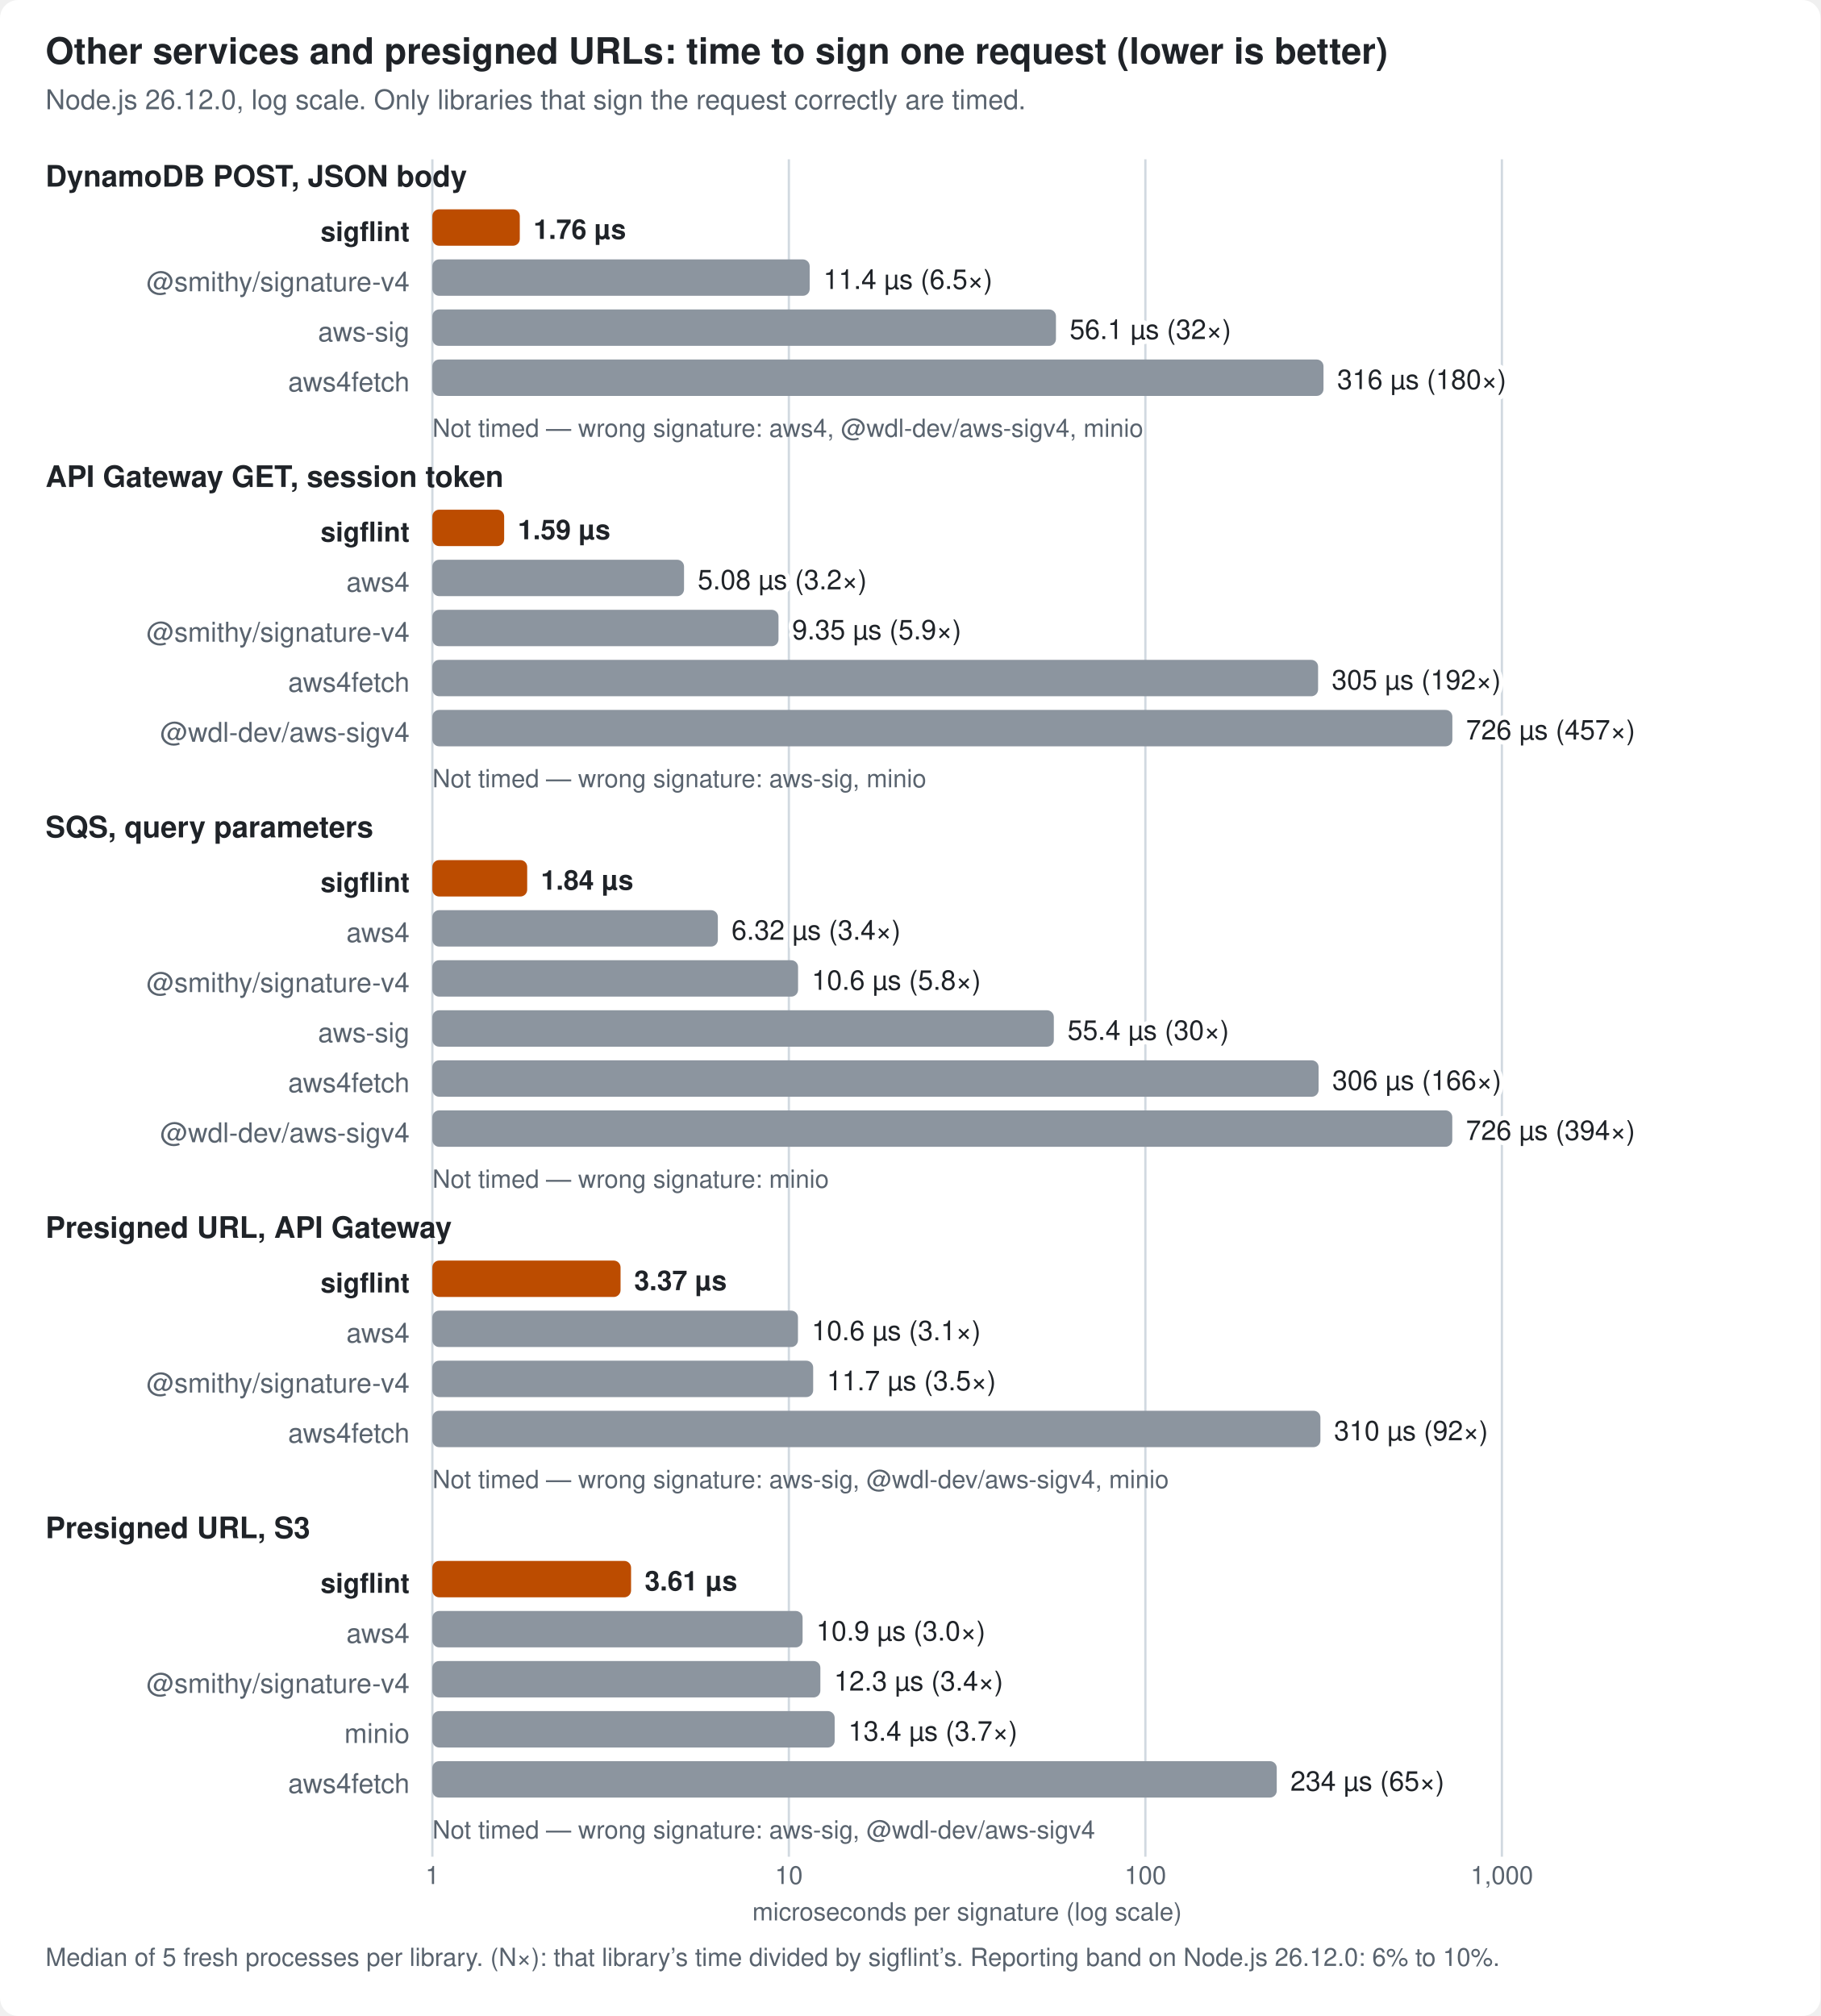
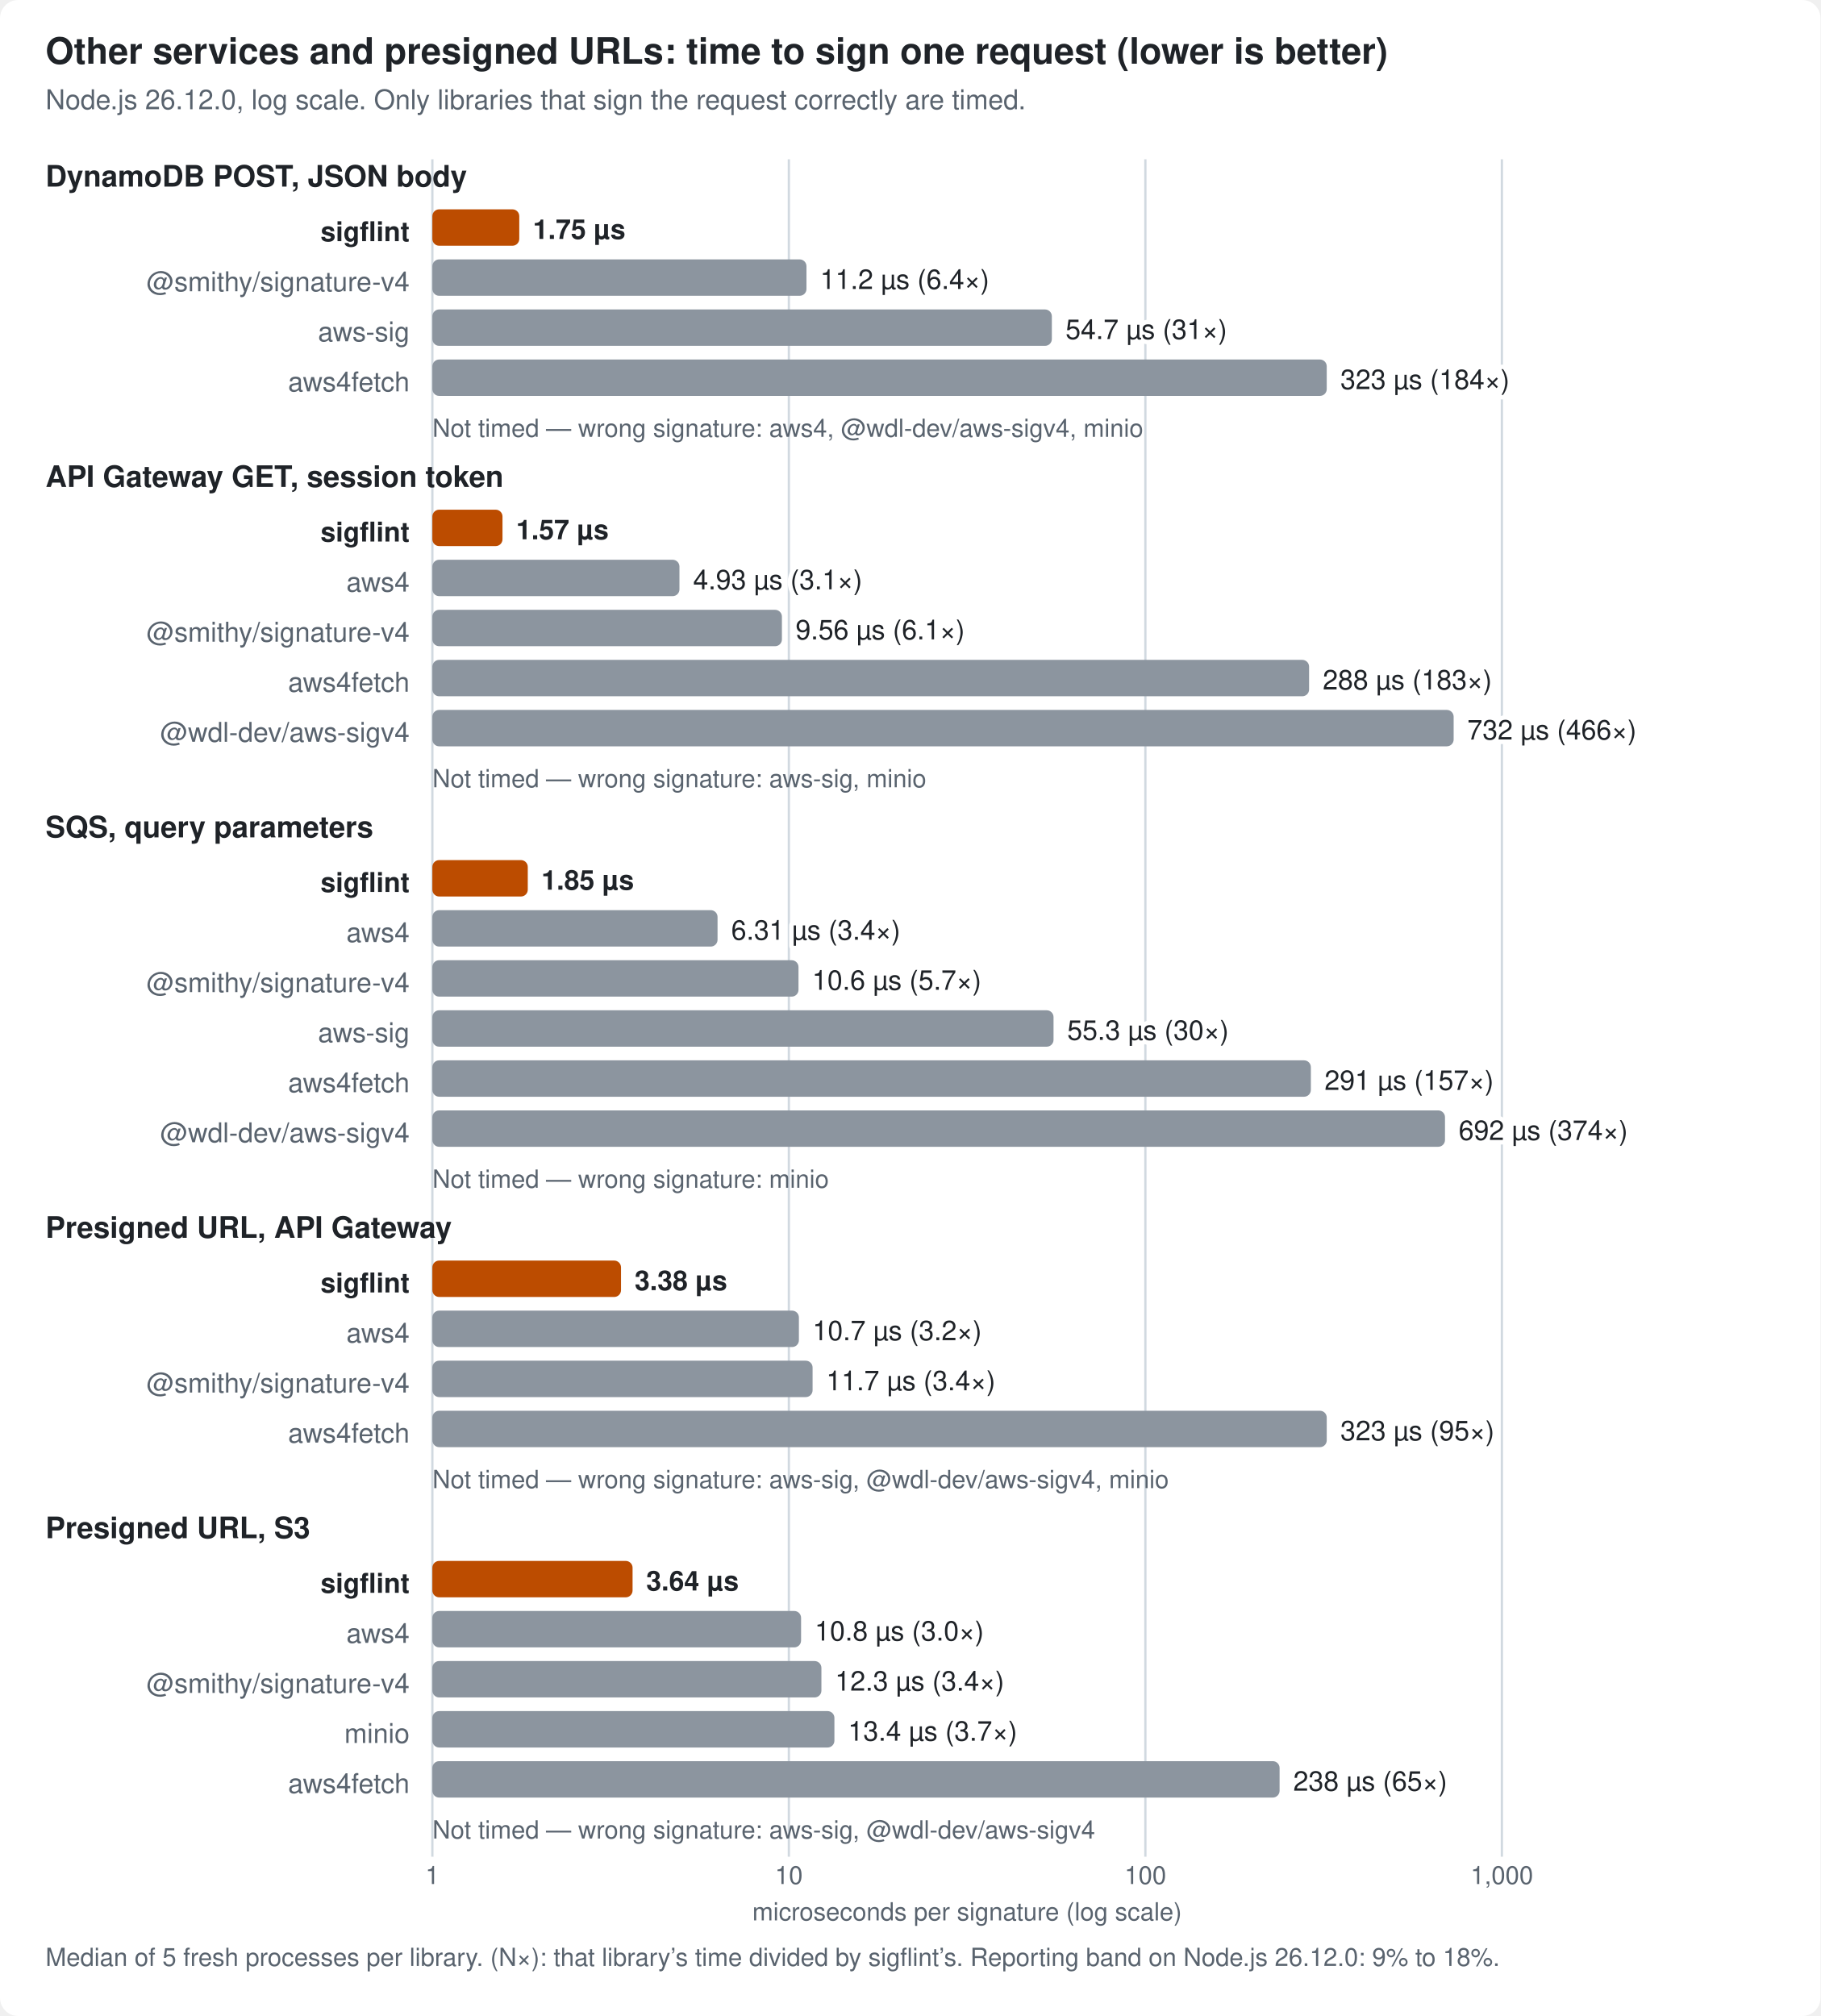
<svg xmlns="http://www.w3.org/2000/svg" width="800" height="886" viewBox="0 0 800 886" role="img" aria-labelledby="t d" font-family="-apple-system,BlinkMacSystemFont,'Segoe UI',Helvetica,Arial,sans-serif">
  <rect width="800" height="886" rx="8" fill="#ffffff" />
  <text x="20" y="28" font-size="16" fill="#1f2328" text-anchor="start" font-weight="600">Other services and presigned URLs: time to sign one request (lower is better)</text>
  <text x="20" y="48" font-size="12" fill="#59636e" text-anchor="start" font-weight="400">Node.js 26.12.0, log scale. Only libraries that sign the request correctly are timed.</text>
  <line x1="190" y1="70" x2="190" y2="816" stroke="#d1d9e0" />
  <text x="190" y="828" font-size="11" fill="#59636e" text-anchor="middle" font-weight="400">1</text>
  <line x1="346.667" y1="70" x2="346.667" y2="816" stroke="#d1d9e0" />
  <text x="346.667" y="828" font-size="11" fill="#59636e" text-anchor="middle" font-weight="400">10</text>
  <line x1="503.333" y1="70" x2="503.333" y2="816" stroke="#d1d9e0" />
  <text x="503.333" y="828" font-size="11" fill="#59636e" text-anchor="middle" font-weight="400">100</text>
  <line x1="660" y1="70" x2="660" y2="816" stroke="#d1d9e0" />
  <text x="660" y="828" font-size="11" fill="#59636e" text-anchor="middle" font-weight="400">1,000</text>
  <text x="20" y="82" font-size="13" fill="#1f2328" text-anchor="start" font-weight="600">DynamoDB POST, JSON body</text>
  <text x="180" y="106" font-size="12" fill="#1f2328" text-anchor="end" font-weight="700">sigflint</text>
-   <rect x="190" y="92" width="38.425" height="16" rx="3" fill="#bc4c00" />
-   <text x="234.425" y="105" font-size="12" fill="#1f2328" text-anchor="start" font-weight="700" stroke="#ffffff" stroke-width="4" stroke-linejoin="round" paint-order="stroke">1.76 µs</text>
+   <rect x="190" y="92" width="38.193" height="16" rx="3" fill="#bc4c00" />
+   <text x="234.193" y="105" font-size="12" fill="#1f2328" text-anchor="start" font-weight="700" stroke="#ffffff" stroke-width="4" stroke-linejoin="round" paint-order="stroke">1.75 µs</text>
  <text x="180" y="128" font-size="12" fill="#59636e" text-anchor="end" font-weight="400">@smithy/signature-v4</text>
-   <rect x="190" y="114" width="165.814" height="16" rx="3" fill="#8c959f" />
-   <text x="361.814" y="127" font-size="12" fill="#1f2328" text-anchor="start" font-weight="400" stroke="#ffffff" stroke-width="4" stroke-linejoin="round" paint-order="stroke">11.4 µs  (6.5×)</text>
+   <rect x="190" y="114" width="164.402" height="16" rx="3" fill="#8c959f" />
+   <text x="360.402" y="127" font-size="12" fill="#1f2328" text-anchor="start" font-weight="400" stroke="#ffffff" stroke-width="4" stroke-linejoin="round" paint-order="stroke">11.2 µs  (6.4×)</text>
  <text x="180" y="150" font-size="12" fill="#59636e" text-anchor="end" font-weight="400">aws-sig</text>
-   <rect x="190" y="136" width="274.039" height="16" rx="3" fill="#8c959f" />
-   <text x="470.039" y="149" font-size="12" fill="#1f2328" text-anchor="start" font-weight="400" stroke="#ffffff" stroke-width="4" stroke-linejoin="round" paint-order="stroke">56.1 µs  (32×)</text>
+   <rect x="190" y="136" width="272.235" height="16" rx="3" fill="#8c959f" />
+   <text x="468.235" y="149" font-size="12" fill="#1f2328" text-anchor="start" font-weight="400" stroke="#ffffff" stroke-width="4" stroke-linejoin="round" paint-order="stroke">54.7 µs  (31×)</text>
  <text x="180" y="172" font-size="12" fill="#59636e" text-anchor="end" font-weight="400">aws4fetch</text>
-   <rect x="190" y="158" width="391.61" height="16" rx="3" fill="#8c959f" />
-   <text x="587.61" y="171" font-size="12" fill="#1f2328" text-anchor="start" font-weight="400" stroke="#ffffff" stroke-width="4" stroke-linejoin="round" paint-order="stroke">316 µs  (180×)</text>
+   <rect x="190" y="158" width="393.032" height="16" rx="3" fill="#8c959f" />
+   <text x="589.032" y="171" font-size="12" fill="#1f2328" text-anchor="start" font-weight="400" stroke="#ffffff" stroke-width="4" stroke-linejoin="round" paint-order="stroke">323 µs  (184×)</text>
  <text x="190" y="192" font-size="11" fill="#59636e" text-anchor="start" font-weight="400">Not timed — wrong signature: aws4, @wdl-dev/aws-sigv4, minio</text>
  <text x="20" y="214" font-size="13" fill="#1f2328" text-anchor="start" font-weight="600">API Gateway GET, session token</text>
  <text x="180" y="238" font-size="12" fill="#1f2328" text-anchor="end" font-weight="700">sigflint</text>
-   <rect x="190" y="224" width="31.552" height="16" rx="3" fill="#bc4c00" />
-   <text x="227.552" y="237" font-size="12" fill="#1f2328" text-anchor="start" font-weight="700" stroke="#ffffff" stroke-width="4" stroke-linejoin="round" paint-order="stroke">1.59 µs</text>
+   <rect x="190" y="224" width="30.821" height="16" rx="3" fill="#bc4c00" />
+   <text x="226.821" y="237" font-size="12" fill="#1f2328" text-anchor="start" font-weight="700" stroke="#ffffff" stroke-width="4" stroke-linejoin="round" paint-order="stroke">1.57 µs</text>
  <text x="180" y="260" font-size="12" fill="#59636e" text-anchor="end" font-weight="400">aws4</text>
-   <rect x="190" y="246" width="110.599" height="16" rx="3" fill="#8c959f" />
-   <text x="306.599" y="259" font-size="12" fill="#1f2328" text-anchor="start" font-weight="400" stroke="#ffffff" stroke-width="4" stroke-linejoin="round" paint-order="stroke">5.08 µs  (3.2×)</text>
+   <rect x="190" y="246" width="108.587" height="16" rx="3" fill="#8c959f" />
+   <text x="304.587" y="259" font-size="12" fill="#1f2328" text-anchor="start" font-weight="400" stroke="#ffffff" stroke-width="4" stroke-linejoin="round" paint-order="stroke">4.93 µs  (3.1×)</text>
  <text x="180" y="282" font-size="12" fill="#59636e" text-anchor="end" font-weight="400">@smithy/signature-v4</text>
-   <rect x="190" y="268" width="152.108" height="16" rx="3" fill="#8c959f" />
-   <text x="348.108" y="281" font-size="12" fill="#1f2328" text-anchor="start" font-weight="400" stroke="#ffffff" stroke-width="4" stroke-linejoin="round" paint-order="stroke">9.35 µs  (5.9×)</text>
+   <rect x="190" y="268" width="153.612" height="16" rx="3" fill="#8c959f" />
+   <text x="349.612" y="281" font-size="12" fill="#1f2328" text-anchor="start" font-weight="400" stroke="#ffffff" stroke-width="4" stroke-linejoin="round" paint-order="stroke">9.56 µs  (6.1×)</text>
  <text x="180" y="304" font-size="12" fill="#59636e" text-anchor="end" font-weight="400">aws4fetch</text>
-   <rect x="190" y="290" width="389.232" height="16" rx="3" fill="#8c959f" />
-   <text x="585.232" y="303" font-size="12" fill="#1f2328" text-anchor="start" font-weight="400" stroke="#ffffff" stroke-width="4" stroke-linejoin="round" paint-order="stroke">305 µs  (192×)</text>
+   <rect x="190" y="290" width="385.279" height="16" rx="3" fill="#8c959f" />
+   <text x="581.279" y="303" font-size="12" fill="#1f2328" text-anchor="start" font-weight="400" stroke="#ffffff" stroke-width="4" stroke-linejoin="round" paint-order="stroke">288 µs  (183×)</text>
  <text x="180" y="326" font-size="12" fill="#59636e" text-anchor="end" font-weight="400">@wdl-dev/aws-sigv4</text>
-   <rect x="190" y="312" width="448.243" height="16" rx="3" fill="#8c959f" />
-   <text x="644.243" y="325" font-size="12" fill="#1f2328" text-anchor="start" font-weight="400" stroke="#ffffff" stroke-width="4" stroke-linejoin="round" paint-order="stroke">726 µs  (457×)</text>
+   <rect x="190" y="312" width="448.803" height="16" rx="3" fill="#8c959f" />
+   <text x="644.803" y="325" font-size="12" fill="#1f2328" text-anchor="start" font-weight="400" stroke="#ffffff" stroke-width="4" stroke-linejoin="round" paint-order="stroke">732 µs  (466×)</text>
  <text x="190" y="346" font-size="11" fill="#59636e" text-anchor="start" font-weight="400">Not timed — wrong signature: aws-sig, minio</text>
  <text x="20" y="368" font-size="13" fill="#1f2328" text-anchor="start" font-weight="600">SQS, query parameters</text>
  <text x="180" y="392" font-size="12" fill="#1f2328" text-anchor="end" font-weight="700">sigflint</text>
-   <rect x="190" y="378" width="41.673" height="16" rx="3" fill="#bc4c00" />
-   <text x="237.673" y="391" font-size="12" fill="#1f2328" text-anchor="start" font-weight="700" stroke="#ffffff" stroke-width="4" stroke-linejoin="round" paint-order="stroke">1.84 µs</text>
+   <rect x="190" y="378" width="41.93" height="16" rx="3" fill="#bc4c00" />
+   <text x="237.93" y="391" font-size="12" fill="#1f2328" text-anchor="start" font-weight="700" stroke="#ffffff" stroke-width="4" stroke-linejoin="round" paint-order="stroke">1.85 µs</text>
  <text x="180" y="414" font-size="12" fill="#59636e" text-anchor="end" font-weight="400">aws4</text>
-   <rect x="190" y="400" width="125.456" height="16" rx="3" fill="#8c959f" />
-   <text x="321.456" y="413" font-size="12" fill="#1f2328" text-anchor="start" font-weight="400" stroke="#ffffff" stroke-width="4" stroke-linejoin="round" paint-order="stroke">6.32 µs  (3.4×)</text>
+   <rect x="190" y="400" width="125.327" height="16" rx="3" fill="#8c959f" />
+   <text x="321.327" y="413" font-size="12" fill="#1f2328" text-anchor="start" font-weight="400" stroke="#ffffff" stroke-width="4" stroke-linejoin="round" paint-order="stroke">6.31 µs  (3.4×)</text>
  <text x="180" y="436" font-size="12" fill="#59636e" text-anchor="end" font-weight="400">@smithy/signature-v4</text>
-   <rect x="190" y="422" width="160.708" height="16" rx="3" fill="#8c959f" />
-   <text x="356.708" y="435" font-size="12" fill="#1f2328" text-anchor="start" font-weight="400" stroke="#ffffff" stroke-width="4" stroke-linejoin="round" paint-order="stroke">10.6 µs  (5.8×)</text>
+   <rect x="190" y="422" width="160.9" height="16" rx="3" fill="#8c959f" />
+   <text x="356.9" y="435" font-size="12" fill="#1f2328" text-anchor="start" font-weight="400" stroke="#ffffff" stroke-width="4" stroke-linejoin="round" paint-order="stroke">10.6 µs  (5.7×)</text>
  <text x="180" y="458" font-size="12" fill="#59636e" text-anchor="end" font-weight="400">aws-sig</text>
-   <rect x="190" y="444" width="273.101" height="16" rx="3" fill="#8c959f" />
-   <text x="469.101" y="457" font-size="12" fill="#1f2328" text-anchor="start" font-weight="400" stroke="#ffffff" stroke-width="4" stroke-linejoin="round" paint-order="stroke">55.4 µs  (30×)</text>
+   <rect x="190" y="444" width="272.974" height="16" rx="3" fill="#8c959f" />
+   <text x="468.974" y="457" font-size="12" fill="#1f2328" text-anchor="start" font-weight="400" stroke="#ffffff" stroke-width="4" stroke-linejoin="round" paint-order="stroke">55.3 µs  (30×)</text>
  <text x="180" y="480" font-size="12" fill="#59636e" text-anchor="end" font-weight="400">aws4fetch</text>
-   <rect x="190" y="466" width="389.454" height="16" rx="3" fill="#8c959f" />
-   <text x="585.454" y="479" font-size="12" fill="#1f2328" text-anchor="start" font-weight="400" stroke="#ffffff" stroke-width="4" stroke-linejoin="round" paint-order="stroke">306 µs  (166×)</text>
+   <rect x="190" y="466" width="386.057" height="16" rx="3" fill="#8c959f" />
+   <text x="582.057" y="479" font-size="12" fill="#1f2328" text-anchor="start" font-weight="400" stroke="#ffffff" stroke-width="4" stroke-linejoin="round" paint-order="stroke">291 µs  (157×)</text>
  <text x="180" y="502" font-size="12" fill="#59636e" text-anchor="end" font-weight="400">@wdl-dev/aws-sigv4</text>
-   <rect x="190" y="488" width="448.207" height="16" rx="3" fill="#8c959f" />
-   <text x="644.207" y="501" font-size="12" fill="#1f2328" text-anchor="start" font-weight="400" stroke="#ffffff" stroke-width="4" stroke-linejoin="round" paint-order="stroke">726 µs  (394×)</text>
+   <rect x="190" y="488" width="444.999" height="16" rx="3" fill="#8c959f" />
+   <text x="640.999" y="501" font-size="12" fill="#1f2328" text-anchor="start" font-weight="400" stroke="#ffffff" stroke-width="4" stroke-linejoin="round" paint-order="stroke">692 µs  (374×)</text>
  <text x="190" y="522" font-size="11" fill="#59636e" text-anchor="start" font-weight="400">Not timed — wrong signature: minio</text>
  <text x="20" y="544" font-size="13" fill="#1f2328" text-anchor="start" font-weight="600">Presigned URL, API Gateway</text>
  <text x="180" y="568" font-size="12" fill="#1f2328" text-anchor="end" font-weight="700">sigflint</text>
-   <rect x="190" y="554" width="82.702" height="16" rx="3" fill="#bc4c00" />
-   <text x="278.702" y="567" font-size="12" fill="#1f2328" text-anchor="start" font-weight="700" stroke="#ffffff" stroke-width="4" stroke-linejoin="round" paint-order="stroke">3.37 µs</text>
+   <rect x="190" y="554" width="82.904" height="16" rx="3" fill="#bc4c00" />
+   <text x="278.904" y="567" font-size="12" fill="#1f2328" text-anchor="start" font-weight="700" stroke="#ffffff" stroke-width="4" stroke-linejoin="round" paint-order="stroke">3.38 µs</text>
  <text x="180" y="590" font-size="12" fill="#59636e" text-anchor="end" font-weight="400">aws4</text>
-   <rect x="190" y="576" width="160.663" height="16" rx="3" fill="#8c959f" />
-   <text x="356.663" y="589" font-size="12" fill="#1f2328" text-anchor="start" font-weight="400" stroke="#ffffff" stroke-width="4" stroke-linejoin="round" paint-order="stroke">10.6 µs  (3.1×)</text>
+   <rect x="190" y="576" width="161.079" height="16" rx="3" fill="#8c959f" />
+   <text x="357.079" y="589" font-size="12" fill="#1f2328" text-anchor="start" font-weight="400" stroke="#ffffff" stroke-width="4" stroke-linejoin="round" paint-order="stroke">10.7 µs  (3.2×)</text>
  <text x="180" y="612" font-size="12" fill="#59636e" text-anchor="end" font-weight="400">@smithy/signature-v4</text>
-   <rect x="190" y="598" width="167.349" height="16" rx="3" fill="#8c959f" />
-   <text x="363.349" y="611" font-size="12" fill="#1f2328" text-anchor="start" font-weight="400" stroke="#ffffff" stroke-width="4" stroke-linejoin="round" paint-order="stroke">11.7 µs  (3.5×)</text>
+   <rect x="190" y="598" width="167.087" height="16" rx="3" fill="#8c959f" />
+   <text x="363.087" y="611" font-size="12" fill="#1f2328" text-anchor="start" font-weight="400" stroke="#ffffff" stroke-width="4" stroke-linejoin="round" paint-order="stroke">11.7 µs  (3.4×)</text>
  <text x="180" y="634" font-size="12" fill="#59636e" text-anchor="end" font-weight="400">aws4fetch</text>
-   <rect x="190" y="620" width="390.249" height="16" rx="3" fill="#8c959f" />
-   <text x="586.249" y="633" font-size="12" fill="#1f2328" text-anchor="start" font-weight="400" stroke="#ffffff" stroke-width="4" stroke-linejoin="round" paint-order="stroke">310 µs  (92×)</text>
+   <rect x="190" y="620" width="393.035" height="16" rx="3" fill="#8c959f" />
+   <text x="589.035" y="633" font-size="12" fill="#1f2328" text-anchor="start" font-weight="400" stroke="#ffffff" stroke-width="4" stroke-linejoin="round" paint-order="stroke">323 µs  (95×)</text>
  <text x="190" y="654" font-size="11" fill="#59636e" text-anchor="start" font-weight="400">Not timed — wrong signature: aws-sig, @wdl-dev/aws-sigv4, minio</text>
  <text x="20" y="676" font-size="13" fill="#1f2328" text-anchor="start" font-weight="600">Presigned URL, S3</text>
  <text x="180" y="700" font-size="12" fill="#1f2328" text-anchor="end" font-weight="700">sigflint</text>
-   <rect x="190" y="686" width="87.324" height="16" rx="3" fill="#bc4c00" />
-   <text x="283.324" y="699" font-size="12" fill="#1f2328" text-anchor="start" font-weight="700" stroke="#ffffff" stroke-width="4" stroke-linejoin="round" paint-order="stroke">3.61 µs</text>
+   <rect x="190" y="686" width="87.981" height="16" rx="3" fill="#bc4c00" />
+   <text x="283.981" y="699" font-size="12" fill="#1f2328" text-anchor="start" font-weight="700" stroke="#ffffff" stroke-width="4" stroke-linejoin="round" paint-order="stroke">3.64 µs</text>
  <text x="180" y="722" font-size="12" fill="#59636e" text-anchor="end" font-weight="400">aws4</text>
-   <rect x="190" y="708" width="162.698" height="16" rx="3" fill="#8c959f" />
-   <text x="358.698" y="721" font-size="12" fill="#1f2328" text-anchor="start" font-weight="400" stroke="#ffffff" stroke-width="4" stroke-linejoin="round" paint-order="stroke">10.9 µs  (3.0×)</text>
+   <rect x="190" y="708" width="162.029" height="16" rx="3" fill="#8c959f" />
+   <text x="358.029" y="721" font-size="12" fill="#1f2328" text-anchor="start" font-weight="400" stroke="#ffffff" stroke-width="4" stroke-linejoin="round" paint-order="stroke">10.8 µs  (3.0×)</text>
  <text x="180" y="744" font-size="12" fill="#59636e" text-anchor="end" font-weight="400">@smithy/signature-v4</text>
-   <rect x="190" y="730" width="170.508" height="16" rx="3" fill="#8c959f" />
-   <text x="366.508" y="743" font-size="12" fill="#1f2328" text-anchor="start" font-weight="400" stroke="#ffffff" stroke-width="4" stroke-linejoin="round" paint-order="stroke">12.3 µs  (3.4×)</text>
+   <rect x="190" y="730" width="170.967" height="16" rx="3" fill="#8c959f" />
+   <text x="366.967" y="743" font-size="12" fill="#1f2328" text-anchor="start" font-weight="400" stroke="#ffffff" stroke-width="4" stroke-linejoin="round" paint-order="stroke">12.3 µs  (3.4×)</text>
  <text x="180" y="766" font-size="12" fill="#59636e" text-anchor="end" font-weight="400">minio</text>
-   <rect x="190" y="752" width="176.793" height="16" rx="3" fill="#8c959f" />
-   <text x="372.793" y="765" font-size="12" fill="#1f2328" text-anchor="start" font-weight="400" stroke="#ffffff" stroke-width="4" stroke-linejoin="round" paint-order="stroke">13.4 µs  (3.7×)</text>
+   <rect x="190" y="752" width="176.681" height="16" rx="3" fill="#8c959f" />
+   <text x="372.681" y="765" font-size="12" fill="#1f2328" text-anchor="start" font-weight="400" stroke="#ffffff" stroke-width="4" stroke-linejoin="round" paint-order="stroke">13.4 µs  (3.7×)</text>
  <text x="180" y="788" font-size="12" fill="#59636e" text-anchor="end" font-weight="400">aws4fetch</text>
-   <rect x="190" y="774" width="371.063" height="16" rx="3" fill="#8c959f" />
-   <text x="567.063" y="787" font-size="12" fill="#1f2328" text-anchor="start" font-weight="400" stroke="#ffffff" stroke-width="4" stroke-linejoin="round" paint-order="stroke">234 µs  (65×)</text>
+   <rect x="190" y="774" width="372.316" height="16" rx="3" fill="#8c959f" />
+   <text x="568.316" y="787" font-size="12" fill="#1f2328" text-anchor="start" font-weight="400" stroke="#ffffff" stroke-width="4" stroke-linejoin="round" paint-order="stroke">238 µs  (65×)</text>
  <text x="190" y="808" font-size="11" fill="#59636e" text-anchor="start" font-weight="400">Not timed — wrong signature: aws-sig, @wdl-dev/aws-sigv4</text>
  <text x="425" y="844" font-size="11" fill="#59636e" text-anchor="middle" font-weight="400">microseconds per signature (log scale)</text>
-   <text x="20" y="864" font-size="11" fill="#59636e" text-anchor="start" font-weight="400">Median of 5 fresh processes per library. (N×): that library’s time divided by sigflint’s. Reporting band on Node.js 26.12.0: 6% to 10%.</text>
+   <text x="20" y="864" font-size="11" fill="#59636e" text-anchor="start" font-weight="400">Median of 5 fresh processes per library. (N×): that library’s time divided by sigflint’s. Reporting band on Node.js 26.12.0: 9% to 18%.</text>
</svg>
